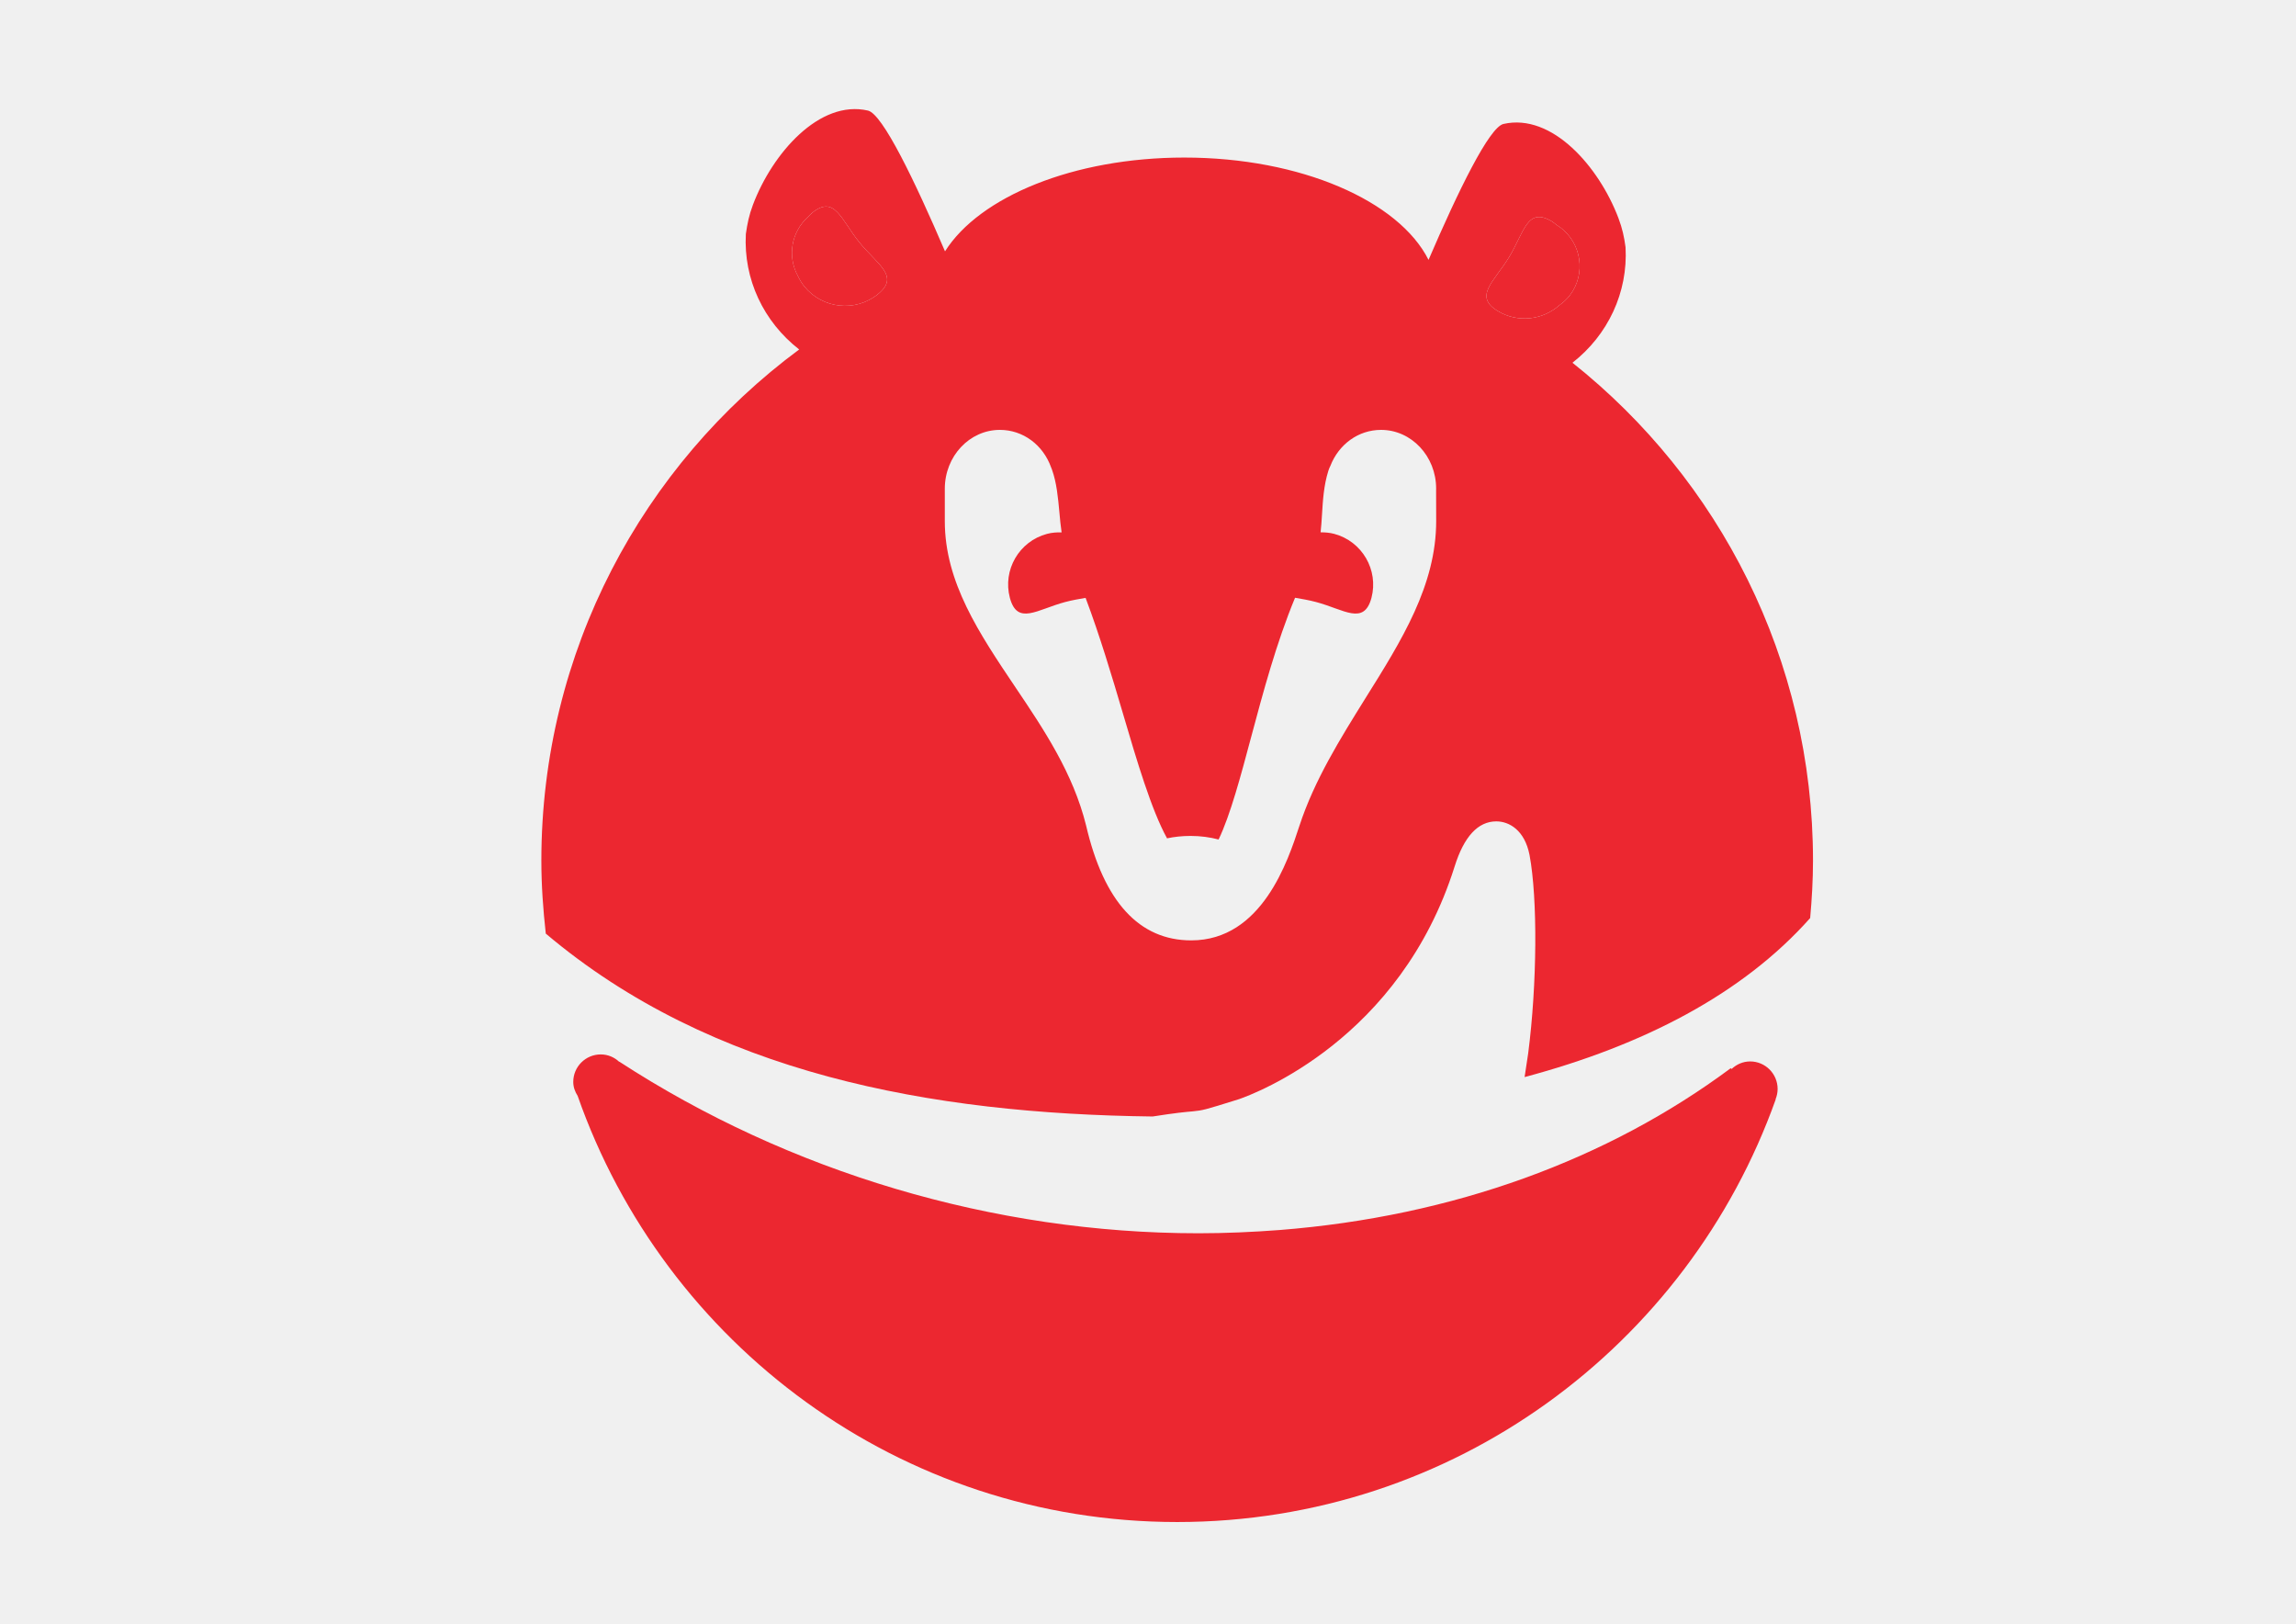
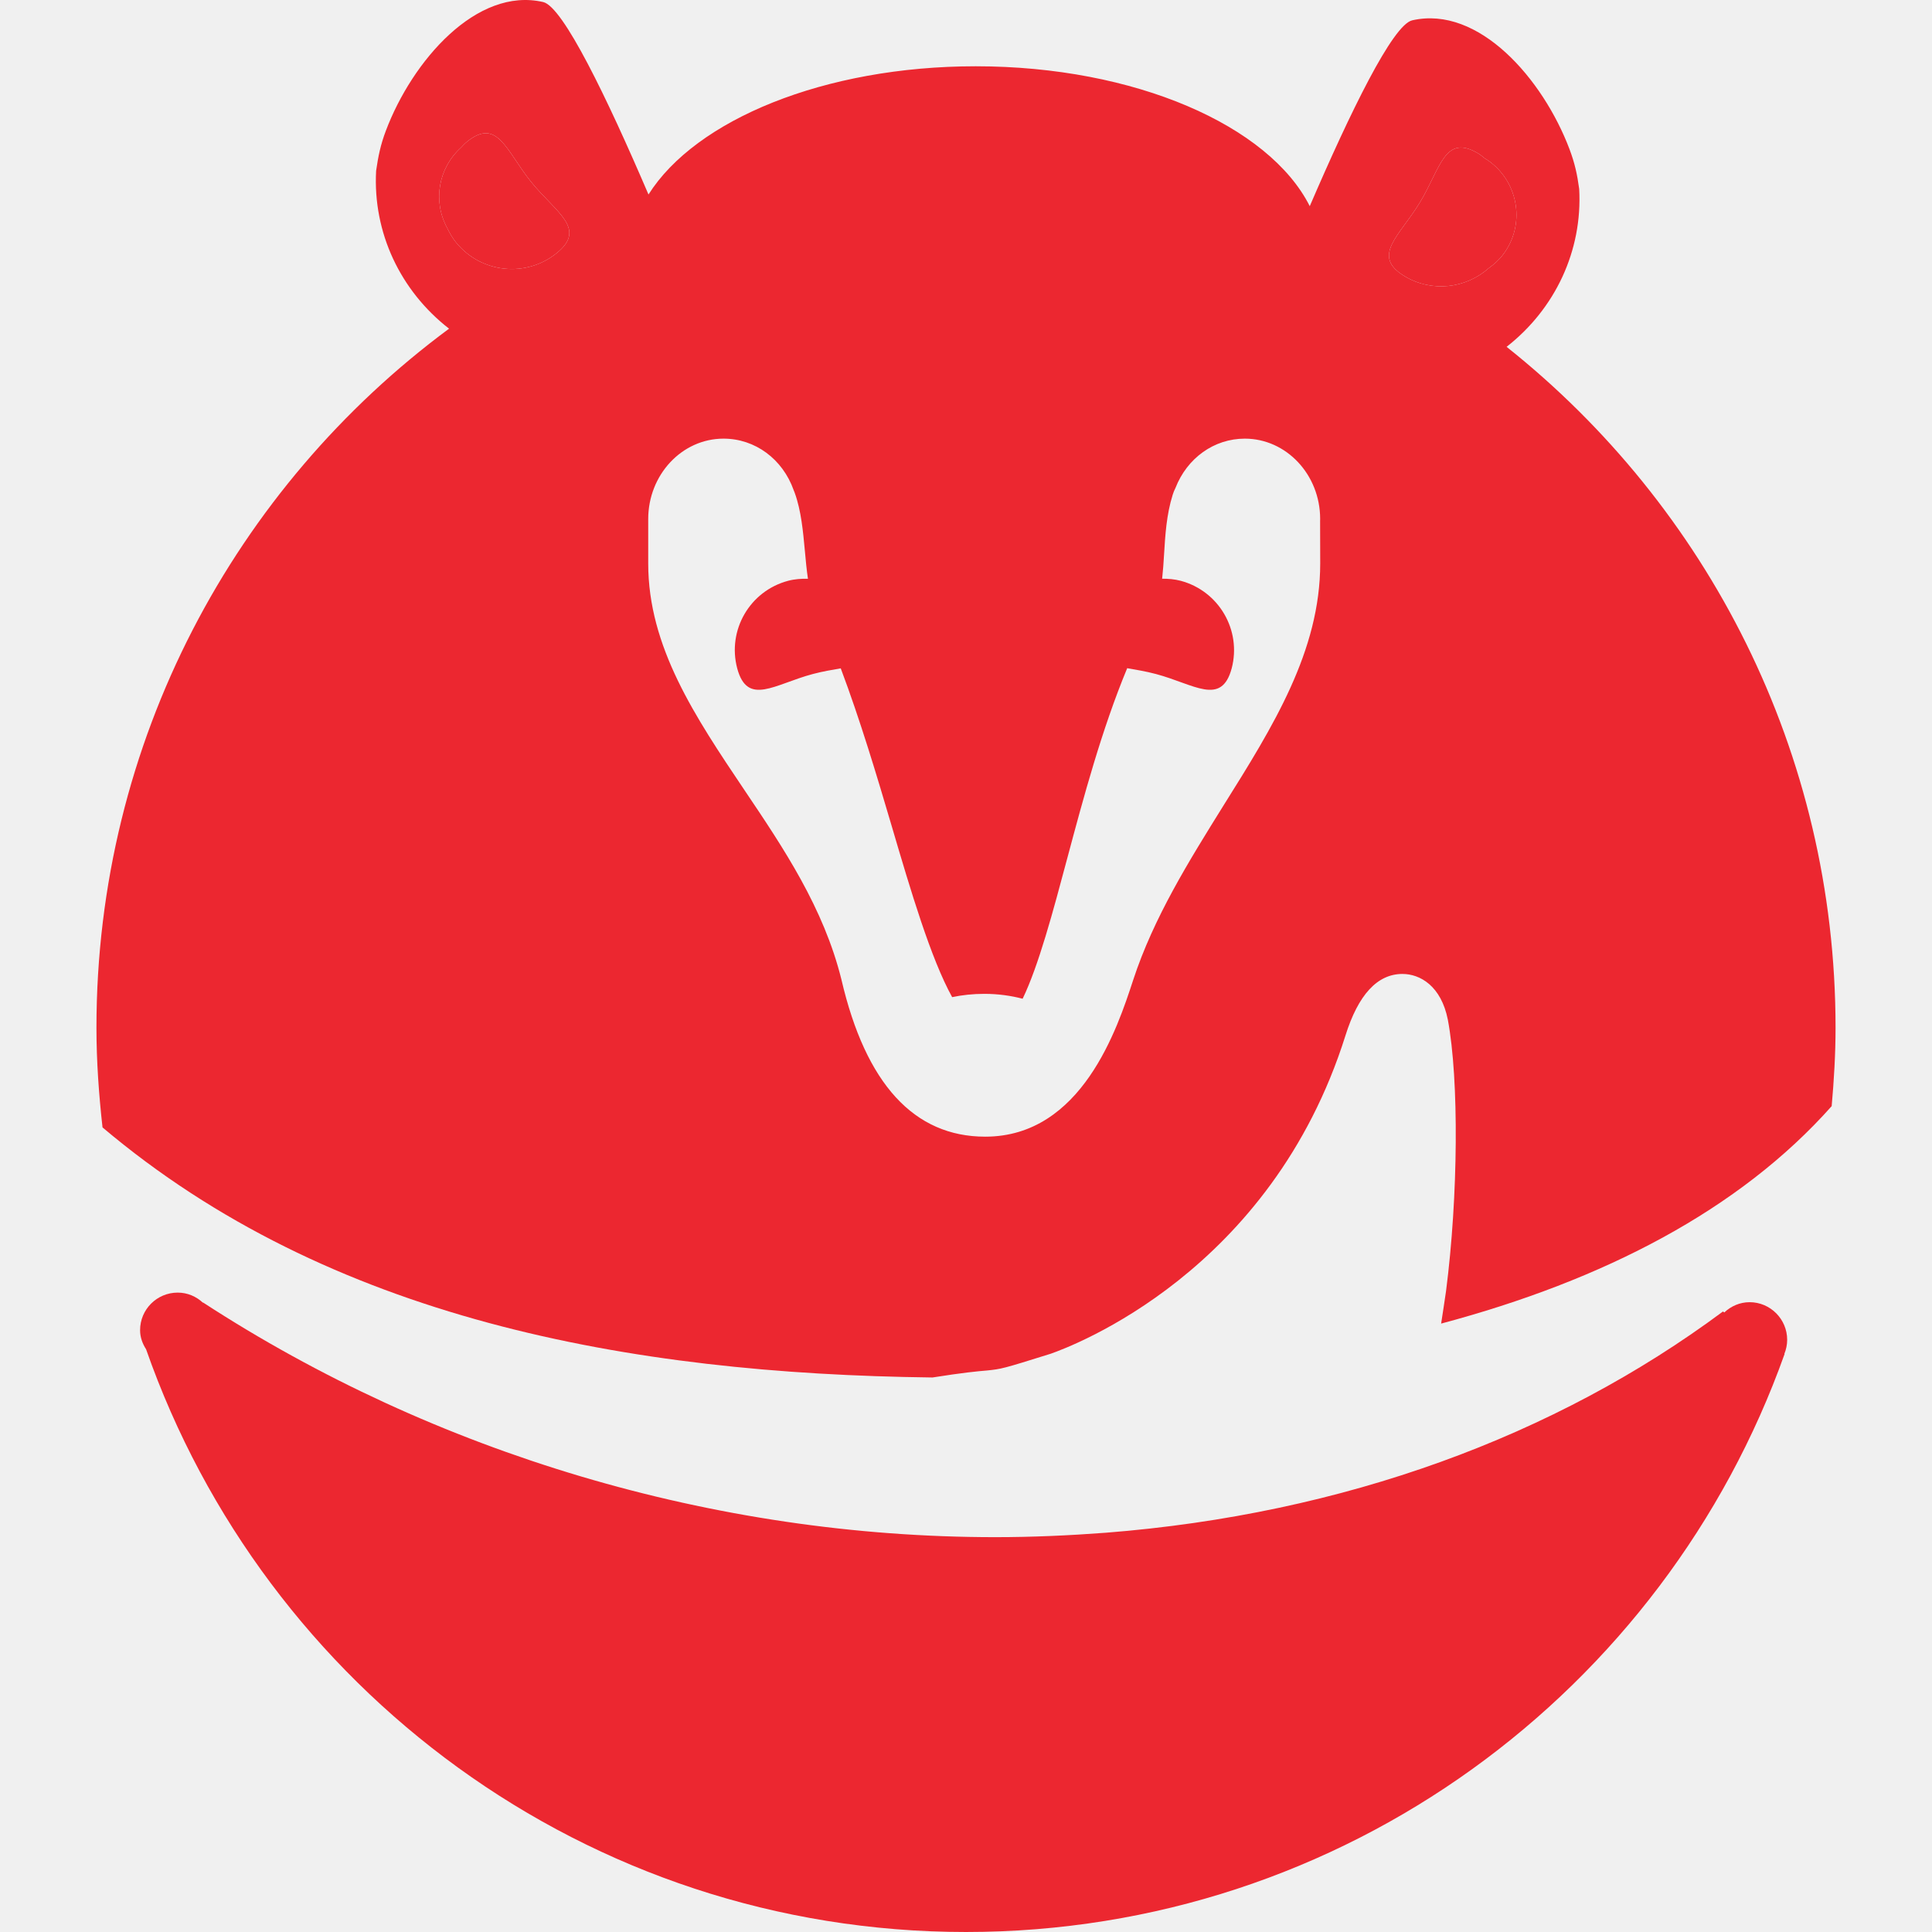
- <svg xmlns="http://www.w3.org/2000/svg" version="1.1" id="Calque_1" x="0px" y="0px" width="841.889px" height="595.281px" viewBox="0 0 841.889 595.281" enable-background="new 0 0 841.889 595.281" xml:space="preserve">
-   <g display="none">
-     <g display="inline">
-       <g>
-         <path fill="#DCD8D0" d="M240.272,208.87c-35.508,0-64.749-27.152-75.193-58.483c-1.044-6.266-2.088-12.532-2.088-18.798     c0-30.286,16.709-58.484,41.773-73.104c5.222,4.177,134.722,135.766,134.722,135.766c4.177,4.177,1.044,14.62-5.222,14.62     H240.272L240.272,208.87z" />
-         <path fill="#DCD8D0" d="M647.569,142.032c27.153-21.932,37.597-57.439,26.109-88.771c-2.089-5.222-5.222-9.398-8.355-14.62     c-18.798-24.021-49.084-34.464-77.281-30.286c-1.045,6.266-25.064,186.938-25.064,186.938c-1.045,6.267,5.222,9.399,10.443,5.222     L647.569,142.032L647.569,142.032z" />
+ <svg xmlns="http://www.w3.org/2000/svg" version="1.1" id="Calque_1" x="0px" y="0px" width="518.006" height="518.006" viewBox="0 0 518.006 518.006" enable-background="new 0 0 841.889 595.281" xml:space="preserve">
+   <defs id="defs73" />
+   <g display="none" id="g3" style="display:none" transform="translate(-198.5,-39.99445)">
+     <g display="inline" id="g5" style="display:inline">
+       <g id="g7">
+         <path d="m 240.272,208.87 c -35.508,0 -64.749,-27.152 -75.193,-58.483 -1.044,-6.266 -2.088,-12.532 -2.088,-18.798 0,-30.286 16.709,-58.484 41.773,-73.104 5.222,4.177 134.722,135.766 134.722,135.766 4.177,4.177 1.044,14.62 -5.222,14.62 l -93.992,0 0,-0.001 z" id="path9" style="fill:#dcd8d0" />
+         <path d="M 647.569,142.032 C 674.722,120.1 685.166,84.593 673.678,53.261 671.589,48.039 668.456,43.863 665.323,38.641 646.525,14.62 616.239,4.177 588.042,8.355 c -1.045,6.266 -25.064,186.938 -25.064,186.938 -1.045,6.267 5.222,9.399 10.443,5.222 l 74.148,-58.483 0,0 z" id="path11" style="fill:#dcd8d0" />
      </g>
-       <g>
-         <path fill="#DCD8D0" d="M585.952,520.088l-13.577-7.311l81.46-249.601c-57.439-21.932-119.057-33.419-183.806-33.419     c-63.706,0-125.322,11.487-181.718,33.419C313.376,467.87,440.787,552.463,549.4,587.97c9.399,3.133,18.799,3.133,28.197,2.088     c21.932-4.177,27.153-24.02,28.198-29.241C607.883,547.24,603.706,528.442,585.952,520.088z M409.457,328.97     c-20.888,0-37.597,20.888-37.597,0c0-20.887,16.709-37.597,37.597-37.597c20.887,0,37.596,16.71,37.596,37.597     C448.098,349.858,430.344,328.97,409.457,328.97z M536.867,328.97c-20.887,0-37.597,20.888-37.597,0     c0-20.887,16.71-37.597,37.597-37.597s37.597,16.71,37.597,37.597C575.508,349.858,557.754,328.97,536.867,328.97z" />
+       <g id="g13">
+         <path d="m 585.952,520.088 -13.577,-7.311 81.46,-249.601 c -57.439,-21.932 -119.057,-33.419 -183.806,-33.419 -63.706,0 -125.322,11.487 -181.718,33.419 25.065,204.694 152.476,289.287 261.089,324.794 9.399,3.133 18.799,3.133 28.197,2.088 21.932,-4.177 27.153,-24.02 28.198,-29.241 2.088,-13.577 -2.089,-32.375 -19.843,-40.729 z M 409.457,328.97 c -20.888,0 -37.597,20.888 -37.597,0 0,-20.887 16.709,-37.597 37.597,-37.597 20.887,0 37.596,16.71 37.596,37.597 1.045,20.888 -16.709,0 -37.596,0 z m 127.41,0 c -20.887,0 -37.597,20.888 -37.597,0 0,-20.887 16.71,-37.597 37.597,-37.597 20.887,0 37.597,16.71 37.597,37.597 1.044,20.888 -16.71,0 -37.597,0 z" id="path15" style="fill:#dcd8d0" />
      </g>
    </g>
  </g>
-   <g display="none">
-     <g display="inline">
-       <path fill="none" d="M297.808,78.025c-0.598,0.481-1.082,1.046-1.609,1.583c-6.064,5.492-7.555,14.363-3.662,21.502    c0.64,1.353,1.394,2.665,2.375,3.884c6.666,8.246,18.757,9.517,26.963,2.883c8.249-6.639-0.19-10.865-6.863-19.153    C308.378,80.478,306.026,71.347,297.808,78.025z" />
-       <path fill="none" d="M572.115,83.364c-0.478-0.355-0.922-0.646-1.332-0.882c-0.569-0.44-1.103-0.922-1.731-1.306    c-9.09-5.474-10.158,3.923-15.665,13.019c-5.457,9.06-13.242,14.391-4.169,19.841c7.363,4.436,16.46,3.289,22.574-2.136    c1.437-1.038,2.79-2.232,3.908-3.728C581.571,100.374,579.938,89.244,572.115,83.364z" />
-       <g>
-         <path fill="#FF8A85" d="M641.749,389.136c-2.637,0-5.007,1.076-6.797,2.758l-0.348-0.264     c-45.053,33.485-101.66,54.291-165.438,59.317c-9.856,0.744-19.755,1.189-29.669,1.189c-75.324,0-150.324-22.517-212.413-62.919     l-0.037,0.056c-1.787-1.664-4.123-2.707-6.766-2.707c-5.553,0-10.08,4.495-10.08,10.072c0,1.934,0.646,3.613,1.609,5.127     c31.816,90.888,118.101,156.235,219.836,156.235c101.341,0,187.342-64.742,219.473-154.974l-0.055-0.033     c0.475-1.187,0.75-2.455,0.75-3.772C651.816,393.684,647.303,389.136,641.749,389.136z" />
-         <path fill="#FF8A85" d="M576.586,132.986c12.997-10.153,20.387-25.753,19.465-42.333c-0.521-3.856-1.16-6.839-2.607-10.688     c-7.116-18.809-24.319-38.589-42.155-34.522c-5.231,1.183-16.649,24.686-27.479,49.83     c-10.871-21.599-46.804-37.509-89.563-37.509c-40.589,0-75.103,14.363-87.734,34.383c-11.082-25.839-22.894-50.387-28.247-51.607     c-17.8-4.104-35.059,15.687-42.168,34.509c-1.449,3.841-2.041,6.833-2.612,10.722c-0.903,16.605,6.505,32.196,19.553,42.347     C235.678,170.589,198.5,238.719,198.5,315.552c0,9.076,0.657,17.963,1.627,26.721c60.751,51.338,141.061,66.065,222.527,67.051     c8.233-1.305,12.159-1.675,14.694-1.881c3.8-0.404,3.981-0.404,17.042-4.496c5.771-2.044,59.013-21.848,78.988-85.29     c3.435-10.968,8.568-16.528,15.279-16.528c4.729,0,10.39,3.208,12.18,12.281c3.015,16.085,2.788,47.357-0.486,72.752     c-0.43,3.021-0.866,5.767-1.316,8.712c43.55-11.613,79.951-30.443,104.712-58.3c0.615-6.921,1.039-13.942,1.039-21.021     C664.786,241.599,630.302,175.703,576.586,132.986z M321.876,107.876c-8.206,6.634-20.298,5.363-26.963-2.883     c-0.982-1.219-1.735-2.531-2.375-3.884c-3.893-7.14-2.402-16.01,3.662-21.502c0.527-0.536,1.011-1.102,1.609-1.583     c8.218-6.678,10.57,2.453,17.205,10.699C321.686,97.011,330.125,101.237,321.876,107.876z M500.659,256.005     c-9.182,14.763-18.706,29.979-24.205,46.79c-4.179,12.778-13.738,41.962-39.659,41.962c-19.071,0-32.039-14.16-38.542-42.084     c-4.759-19.238-15.518-35.27-25.958-50.76c-13.297-19.781-25.856-38.467-25.856-60.831v-11.908     c0-11.908,9.062-21.573,20.192-21.573c8.48,0,15.854,5.486,18.81,13.821c0.107,0.265,0.197,0.511,0.299,0.76     c1.724,4.796,2.216,10.284,2.71,15.59c0.223,2.498,0.461,5.024,0.816,7.401c-1.769-0.039-3.55,0.076-5.339,0.55     c-10.267,2.741-16.33,13.247-13.63,23.459c2.749,10.243,10.016,4.251,20.289,1.526c2.617-0.697,5.164-1.114,7.475-1.516     c5.241,13.927,9.639,28.667,13.625,42.16c5.181,17.61,10.508,35.603,16.244,45.994c2.658-0.565,5.564-0.882,8.631-0.882     c3.727,0,7.18,0.5,10.267,1.311c4.284-8.859,8.162-23.415,11.961-37.646c4.388-16.389,9.215-34.434,16.074-50.98     c2.37,0.417,4.988,0.839,7.7,1.56c10.262,2.725,17.569,8.717,20.32-1.526c2.675-10.212-3.411-20.718-13.654-23.459     c-1.676-0.442-3.346-0.572-4.998-0.566c0.224-2.059,0.386-4.192,0.51-6.411c0.323-5.289,0.641-10.742,2.322-16.1     c0.198-0.661,0.455-1.259,0.746-1.829c3.107-7.979,10.318-13.216,18.592-13.216c11.138,0,20.196,9.666,20.196,21.519     c0,0.194,0,0.394-0.012,0.585l0.029,11.338C526.615,214.529,514.007,234.707,500.659,256.005z M571.792,111.901     c-6.114,5.424-15.211,6.571-22.574,2.136c-9.073-5.45-1.288-10.782,4.169-19.841c5.507-9.096,6.575-18.492,15.665-13.019     c0.629,0.384,1.162,0.866,1.731,1.306c0.41,0.236,0.854,0.527,1.332,0.882c7.822,5.88,9.455,17.01,3.585,24.809     C574.582,109.669,573.229,110.863,571.792,111.901z" />
+   <g display="none" id="g17" style="display:none" transform="translate(-198.5,-39.99445)">
+     <g display="inline" id="g19" style="display:inline">
+       <path d="m 297.808,78.025 c -0.598,0.481 -1.082,1.046 -1.609,1.583 -6.064,5.492 -7.555,14.363 -3.662,21.502 0.64,1.353 1.394,2.665 2.375,3.884 6.666,8.246 18.757,9.517 26.963,2.883 8.249,-6.639 -0.19,-10.865 -6.863,-19.153 -6.634,-8.246 -8.986,-17.377 -17.204,-10.699 z" id="path21" style="fill:none" />
+       <path d="m 572.115,83.364 c -0.478,-0.355 -0.922,-0.646 -1.332,-0.882 -0.569,-0.44 -1.103,-0.922 -1.731,-1.306 -9.09,-5.474 -10.158,3.923 -15.665,13.019 -5.457,9.06 -13.242,14.391 -4.169,19.841 7.363,4.436 16.46,3.289 22.574,-2.136 1.437,-1.038 2.79,-2.232 3.908,-3.728 5.871,-7.798 4.238,-18.928 -3.585,-24.808 z" id="path23" style="fill:none" />
+       <g id="g25">
+         <path d="m 641.749,389.136 c -2.637,0 -5.007,1.076 -6.797,2.758 l -0.348,-0.264 c -45.053,33.485 -101.66,54.291 -165.438,59.317 -9.856,0.744 -19.755,1.189 -29.669,1.189 -75.324,0 -150.324,-22.517 -212.413,-62.919 l -0.037,0.056 c -1.787,-1.664 -4.123,-2.707 -6.766,-2.707 -5.553,0 -10.08,4.495 -10.08,10.072 0,1.934 0.646,3.613 1.609,5.127 C 243.626,492.653 329.911,558 431.646,558 532.987,558 618.988,493.258 651.119,403.026 l -0.055,-0.033 c 0.475,-1.187 0.75,-2.455 0.75,-3.772 0.002,-5.537 -4.511,-10.085 -10.065,-10.085 z" id="path27" style="fill:#ff8a85" />
+         <path d="m 576.586,132.986 c 12.997,-10.153 20.387,-25.753 19.465,-42.333 -0.521,-3.856 -1.16,-6.839 -2.607,-10.688 -7.116,-18.809 -24.319,-38.589 -42.155,-34.522 -5.231,1.183 -16.649,24.686 -27.479,49.83 -10.871,-21.599 -46.804,-37.509 -89.563,-37.509 -40.589,0 -75.103,14.363 -87.734,34.383 C 335.431,66.308 323.619,41.76 318.266,40.54 c -17.8,-4.104 -35.059,15.687 -42.168,34.509 -1.449,3.841 -2.041,6.833 -2.612,10.722 -0.903,16.605 6.505,32.196 19.553,42.347 -57.361,42.471 -94.539,110.601 -94.539,187.434 0,9.076 0.657,17.963 1.627,26.721 60.751,51.338 141.061,66.065 222.527,67.051 8.233,-1.305 12.159,-1.675 14.694,-1.881 3.8,-0.404 3.981,-0.404 17.042,-4.496 5.771,-2.044 59.013,-21.848 78.988,-85.29 3.435,-10.968 8.568,-16.528 15.279,-16.528 4.729,0 10.39,3.208 12.18,12.281 3.015,16.085 2.788,47.357 -0.486,72.752 -0.43,3.021 -0.866,5.767 -1.316,8.712 43.55,-11.613 79.951,-30.443 104.712,-58.3 0.615,-6.921 1.039,-13.942 1.039,-21.021 0,-73.954 -34.484,-139.85 -88.2,-182.567 z m -254.71,-25.11 c -8.206,6.634 -20.298,5.363 -26.963,-2.883 -0.982,-1.219 -1.735,-2.531 -2.375,-3.884 -3.893,-7.14 -2.402,-16.01 3.662,-21.502 0.527,-0.536 1.011,-1.102 1.609,-1.583 8.218,-6.678 10.57,2.453 17.205,10.699 6.672,8.288 15.111,12.514 6.862,19.153 z m 178.783,148.129 c -9.182,14.763 -18.706,29.979 -24.205,46.79 -4.179,12.778 -13.738,41.962 -39.659,41.962 -19.071,0 -32.039,-14.16 -38.542,-42.084 -4.759,-19.238 -15.518,-35.27 -25.958,-50.76 -13.297,-19.781 -25.856,-38.467 -25.856,-60.831 l 0,-11.908 c 0,-11.908 9.062,-21.573 20.192,-21.573 8.48,0 15.854,5.486 18.81,13.821 0.107,0.265 0.197,0.511 0.299,0.76 1.724,4.796 2.216,10.284 2.71,15.59 0.223,2.498 0.461,5.024 0.816,7.401 -1.769,-0.039 -3.55,0.076 -5.339,0.55 -10.267,2.741 -16.33,13.247 -13.63,23.459 2.749,10.243 10.016,4.251 20.289,1.526 2.617,-0.697 5.164,-1.114 7.475,-1.516 5.241,13.927 9.639,28.667 13.625,42.16 5.181,17.61 10.508,35.603 16.244,45.994 2.658,-0.565 5.564,-0.882 8.631,-0.882 3.727,0 7.18,0.5 10.267,1.311 4.284,-8.859 8.162,-23.415 11.961,-37.646 4.388,-16.389 9.215,-34.434 16.074,-50.98 2.37,0.417 4.988,0.839 7.7,1.56 10.262,2.725 17.569,8.717 20.32,-1.526 2.675,-10.212 -3.411,-20.718 -13.654,-23.459 -1.676,-0.442 -3.346,-0.572 -4.998,-0.566 0.224,-2.059 0.386,-4.192 0.51,-6.411 0.323,-5.289 0.641,-10.742 2.322,-16.1 0.198,-0.661 0.455,-1.259 0.746,-1.829 3.107,-7.979 10.318,-13.216 18.592,-13.216 11.138,0 20.196,9.666 20.196,21.519 0,0.194 0,0.394 -0.012,0.585 l 0.029,11.338 c 10e-4,23.485 -12.607,43.663 -25.955,64.961 z m 71.133,-144.104 c -6.114,5.424 -15.211,6.571 -22.574,2.136 -9.073,-5.45 -1.288,-10.782 4.169,-19.841 5.507,-9.096 6.575,-18.492 15.665,-13.019 0.629,0.384 1.162,0.866 1.731,1.306 0.41,0.236 0.854,0.527 1.332,0.882 7.822,5.88 9.455,17.01 3.585,24.809 -1.118,1.495 -2.471,2.689 -3.908,3.727 z" id="path29" style="fill:#ff8a85" />
      </g>
    </g>
  </g>
-   <g>
-     <g>
-       <path fill="#EC2730" d="M297.808,78.025c-0.598,0.481-1.082,1.046-1.609,1.583c-6.064,5.492-7.555,14.363-3.662,21.502    c0.64,1.353,1.394,2.665,2.375,3.884c6.666,8.246,18.757,9.517,26.963,2.883c8.249-6.639-0.19-10.865-6.863-19.153    C308.378,80.478,306.026,71.347,297.808,78.025z" />
-       <path fill="#EC2730" d="M572.115,83.364c-0.478-0.355-0.922-0.646-1.332-0.882c-0.569-0.44-1.103-0.922-1.731-1.306    c-9.09-5.474-10.158,3.923-15.665,13.019c-5.457,9.06-13.242,14.391-4.169,19.841c7.363,4.436,16.46,3.289,22.574-2.136    c1.437-1.038,2.79-2.232,3.908-3.728C581.571,100.374,579.938,89.244,572.115,83.364z" />
-       <g>
-         <path fill="#EC2730" d="M641.749,389.136c-2.637,0-5.007,1.076-6.797,2.758l-0.348-0.264     c-45.053,33.485-101.66,54.291-165.438,59.317c-9.856,0.744-19.755,1.189-29.669,1.189c-75.324,0-150.324-22.517-212.413-62.919     l-0.037,0.056c-1.787-1.664-4.123-2.707-6.766-2.707c-5.553,0-10.08,4.495-10.08,10.072c0,1.934,0.646,3.613,1.609,5.127     c31.816,90.888,118.101,156.235,219.836,156.235c101.341,0,187.342-64.742,219.473-154.974l-0.055-0.033     c0.475-1.187,0.75-2.455,0.75-3.772C651.816,393.684,647.303,389.136,641.749,389.136z" />
-         <path fill="#EC2730" d="M576.586,132.986c12.997-10.153,20.387-25.753,19.465-42.333c-0.521-3.856-1.16-6.839-2.607-10.688     c-7.116-18.809-24.319-38.589-42.155-34.522c-5.231,1.183-16.649,24.686-27.479,49.83     c-10.871-21.599-46.804-37.509-89.563-37.509c-40.589,0-75.103,14.363-87.734,34.383c-11.082-25.839-22.894-50.387-28.247-51.607     c-17.8-4.104-35.059,15.687-42.168,34.509c-1.449,3.841-2.041,6.833-2.612,10.722c-0.903,16.605,6.505,32.196,19.553,42.347     C235.678,170.589,198.5,238.719,198.5,315.552c0,9.076,0.657,17.963,1.627,26.721c60.751,51.338,141.061,66.065,222.527,67.051     c8.233-1.305,12.159-1.675,14.694-1.881c3.8-0.404,3.981-0.404,17.042-4.496c5.771-2.044,59.013-21.848,78.988-85.29     c3.435-10.968,8.568-16.528,15.279-16.528c4.729,0,10.39,3.208,12.18,12.281c3.015,16.085,2.788,47.357-0.486,72.752     c-0.43,3.021-0.866,5.767-1.316,8.712c43.55-11.613,79.951-30.443,104.712-58.3c0.615-6.921,1.039-13.942,1.039-21.021     C664.786,241.599,630.302,175.703,576.586,132.986z M321.876,107.876c-8.206,6.634-20.298,5.363-26.963-2.883     c-0.982-1.219-1.735-2.531-2.375-3.884c-3.893-7.14-2.402-16.01,3.662-21.502c0.527-0.536,1.011-1.102,1.609-1.583     c8.218-6.678,10.57,2.453,17.205,10.699C321.686,97.011,330.125,101.237,321.876,107.876z M500.659,256.005     c-9.182,14.763-18.706,29.979-24.205,46.79c-4.179,12.778-13.738,41.962-39.659,41.962c-19.071,0-32.039-14.16-38.542-42.084     c-4.759-19.238-15.518-35.27-25.958-50.76c-13.297-19.781-25.856-38.467-25.856-60.831v-11.908     c0-11.908,9.062-21.573,20.192-21.573c8.48,0,15.854,5.486,18.81,13.821c0.107,0.265,0.197,0.511,0.299,0.76     c1.724,4.796,2.216,10.284,2.71,15.59c0.223,2.498,0.461,5.024,0.816,7.401c-1.769-0.039-3.55,0.076-5.339,0.55     c-10.267,2.741-16.33,13.247-13.63,23.459c2.749,10.243,10.016,4.251,20.289,1.526c2.617-0.697,5.164-1.114,7.475-1.516     c5.241,13.927,9.639,28.667,13.625,42.16c5.181,17.61,10.508,35.603,16.244,45.994c2.658-0.565,5.564-0.882,8.631-0.882     c3.727,0,7.18,0.5,10.267,1.311c4.284-8.859,8.162-23.415,11.961-37.646c4.388-16.389,9.215-34.434,16.074-50.98     c2.37,0.417,4.988,0.839,7.7,1.56c10.262,2.725,17.569,8.717,20.32-1.526c2.675-10.212-3.411-20.718-13.654-23.459     c-1.676-0.442-3.346-0.572-4.998-0.566c0.224-2.059,0.386-4.192,0.51-6.411c0.323-5.289,0.641-10.742,2.322-16.1     c0.198-0.661,0.455-1.259,0.746-1.829c3.107-7.979,10.318-13.216,18.592-13.216c11.138,0,20.196,9.666,20.196,21.519     c0,0.194,0,0.394-0.012,0.585l0.029,11.338C526.615,214.529,514.007,234.707,500.659,256.005z M571.792,111.901     c-6.114,5.424-15.211,6.571-22.574,2.136c-9.073-5.45-1.288-10.782,4.169-19.841c5.507-9.096,6.575-18.492,15.665-13.019     c0.629,0.384,1.162,0.866,1.731,1.306c0.41,0.236,0.854,0.527,1.332,0.882c7.822,5.88,9.455,17.01,3.585,24.809     C574.582,109.669,573.229,110.863,571.792,111.901z" />
+   <g id="g31" transform="translate(-172.6402,-39.99445)">
+     <g id="g33">
+       <path d="m 297.808,78.025 c -0.598,0.481 -1.082,1.046 -1.609,1.583 -6.064,5.492 -7.555,14.363 -3.662,21.502 0.64,1.353 1.394,2.665 2.375,3.884 6.666,8.246 18.757,9.517 26.963,2.883 8.249,-6.639 -0.19,-10.865 -6.863,-19.153 -6.634,-8.246 -8.986,-17.377 -17.204,-10.699 z" id="path35" style="fill:#ec2730" />
+       <path d="m 572.115,83.364 c -0.478,-0.355 -0.922,-0.646 -1.332,-0.882 -0.569,-0.44 -1.103,-0.922 -1.731,-1.306 -9.09,-5.474 -10.158,3.923 -15.665,13.019 -5.457,9.06 -13.242,14.391 -4.169,19.841 7.363,4.436 16.46,3.289 22.574,-2.136 1.437,-1.038 2.79,-2.232 3.908,-3.728 5.871,-7.798 4.238,-18.928 -3.585,-24.808 z" id="path37" style="fill:#ec2730" />
+       <g id="g39">
+         <path d="m 641.749,389.136 c -2.637,0 -5.007,1.076 -6.797,2.758 l -0.348,-0.264 c -45.053,33.485 -101.66,54.291 -165.438,59.317 -9.856,0.744 -19.755,1.189 -29.669,1.189 -75.324,0 -150.324,-22.517 -212.413,-62.919 l -0.037,0.056 c -1.787,-1.664 -4.123,-2.707 -6.766,-2.707 -5.553,0 -10.08,4.495 -10.08,10.072 0,1.934 0.646,3.613 1.609,5.127 C 243.626,492.653 329.911,558 431.646,558 532.987,558 618.988,493.258 651.119,403.026 l -0.055,-0.033 c 0.475,-1.187 0.75,-2.455 0.75,-3.772 0.002,-5.537 -4.511,-10.085 -10.065,-10.085 z" id="path41" style="fill:#ec2730" />
+         <path d="m 576.586,132.986 c 12.997,-10.153 20.387,-25.753 19.465,-42.333 -0.521,-3.856 -1.16,-6.839 -2.607,-10.688 -7.116,-18.809 -24.319,-38.589 -42.155,-34.522 -5.231,1.183 -16.649,24.686 -27.479,49.83 -10.871,-21.599 -46.804,-37.509 -89.563,-37.509 -40.589,0 -75.103,14.363 -87.734,34.383 C 335.431,66.308 323.619,41.76 318.266,40.54 c -17.8,-4.104 -35.059,15.687 -42.168,34.509 -1.449,3.841 -2.041,6.833 -2.612,10.722 -0.903,16.605 6.505,32.196 19.553,42.347 -57.361,42.471 -94.539,110.601 -94.539,187.434 0,9.076 0.657,17.963 1.627,26.721 60.751,51.338 141.061,66.065 222.527,67.051 8.233,-1.305 12.159,-1.675 14.694,-1.881 3.8,-0.404 3.981,-0.404 17.042,-4.496 5.771,-2.044 59.013,-21.848 78.988,-85.29 3.435,-10.968 8.568,-16.528 15.279,-16.528 4.729,0 10.39,3.208 12.18,12.281 3.015,16.085 2.788,47.357 -0.486,72.752 -0.43,3.021 -0.866,5.767 -1.316,8.712 43.55,-11.613 79.951,-30.443 104.712,-58.3 0.615,-6.921 1.039,-13.942 1.039,-21.021 0,-73.954 -34.484,-139.85 -88.2,-182.567 z m -254.71,-25.11 c -8.206,6.634 -20.298,5.363 -26.963,-2.883 -0.982,-1.219 -1.735,-2.531 -2.375,-3.884 -3.893,-7.14 -2.402,-16.01 3.662,-21.502 0.527,-0.536 1.011,-1.102 1.609,-1.583 8.218,-6.678 10.57,2.453 17.205,10.699 6.672,8.288 15.111,12.514 6.862,19.153 z m 178.783,148.129 c -9.182,14.763 -18.706,29.979 -24.205,46.79 -4.179,12.778 -13.738,41.962 -39.659,41.962 -19.071,0 -32.039,-14.16 -38.542,-42.084 -4.759,-19.238 -15.518,-35.27 -25.958,-50.76 -13.297,-19.781 -25.856,-38.467 -25.856,-60.831 l 0,-11.908 c 0,-11.908 9.062,-21.573 20.192,-21.573 8.48,0 15.854,5.486 18.81,13.821 0.107,0.265 0.197,0.511 0.299,0.76 1.724,4.796 2.216,10.284 2.71,15.59 0.223,2.498 0.461,5.024 0.816,7.401 -1.769,-0.039 -3.55,0.076 -5.339,0.55 -10.267,2.741 -16.33,13.247 -13.63,23.459 2.749,10.243 10.016,4.251 20.289,1.526 2.617,-0.697 5.164,-1.114 7.475,-1.516 5.241,13.927 9.639,28.667 13.625,42.16 5.181,17.61 10.508,35.603 16.244,45.994 2.658,-0.565 5.564,-0.882 8.631,-0.882 3.727,0 7.18,0.5 10.267,1.311 4.284,-8.859 8.162,-23.415 11.961,-37.646 4.388,-16.389 9.215,-34.434 16.074,-50.98 2.37,0.417 4.988,0.839 7.7,1.56 10.262,2.725 17.569,8.717 20.32,-1.526 2.675,-10.212 -3.411,-20.718 -13.654,-23.459 -1.676,-0.442 -3.346,-0.572 -4.998,-0.566 0.224,-2.059 0.386,-4.192 0.51,-6.411 0.323,-5.289 0.641,-10.742 2.322,-16.1 0.198,-0.661 0.455,-1.259 0.746,-1.829 3.107,-7.979 10.318,-13.216 18.592,-13.216 11.138,0 20.196,9.666 20.196,21.519 0,0.194 0,0.394 -0.012,0.585 l 0.029,11.338 c 10e-4,23.485 -12.607,43.663 -25.955,64.961 z m 71.133,-144.104 c -6.114,5.424 -15.211,6.571 -22.574,2.136 -9.073,-5.45 -1.288,-10.782 4.169,-19.841 5.507,-9.096 6.575,-18.492 15.665,-13.019 0.629,0.384 1.162,0.866 1.731,1.306 0.41,0.236 0.854,0.527 1.332,0.882 7.822,5.88 9.455,17.01 3.585,24.809 -1.118,1.495 -2.471,2.689 -3.908,3.727 z" id="path43" style="fill:#ec2730" />
      </g>
    </g>
  </g>
-   <g display="none">
-     <g display="inline">
-       <g>
-         <path fill="#EC2730" d="M576.586,132.986c12.997-10.153,20.387-25.753,19.465-42.333c-0.521-3.856-1.16-6.839-2.607-10.688     c-7.116-18.809-24.319-38.589-42.155-34.522c-5.231,1.183-16.649,24.686-27.479,49.83     c-10.871-21.599-46.804-37.509-89.563-37.509c-40.589,0-75.103,14.363-87.734,34.383c-11.082-25.839-22.894-50.387-28.247-51.607     c-17.8-4.104-35.059,15.687-42.168,34.509c-1.449,3.841-2.041,6.833-2.612,10.722c-0.903,16.605,6.505,32.196,19.553,42.347     C235.678,170.589,198.5,238.719,198.5,315.552c0,9.076,0.657,17.963,1.627,26.721c60.751,51.338,141.061,66.065,222.527,67.051     c8.233-1.305,12.159-1.675,14.694-1.881c3.8-0.404,3.981-0.404,17.042-4.496c5.771-2.044,59.013-21.848,78.988-85.29     c3.435-10.968,8.568-16.528,15.279-16.528c4.729,0,10.39,3.208,12.18,12.281c3.015,16.085,2.788,47.357-0.486,72.752     c-0.43,3.021-0.866,5.767-1.316,8.712c43.55-11.613,79.951-30.443,104.712-58.3c0.615-6.921,1.039-13.942,1.039-21.021     C664.786,241.599,630.302,175.703,576.586,132.986z M321.876,107.876c-8.206,6.634-20.298,5.363-26.963-2.883     c-0.982-1.219-1.735-2.531-2.375-3.884c-3.893-7.14-2.402-16.01,3.662-21.502c0.527-0.536,1.011-1.102,1.609-1.583     c8.218-6.678,10.57,2.453,17.205,10.699C321.686,97.011,330.125,101.237,321.876,107.876z M500.659,256.005     c-9.182,14.763-18.706,29.979-24.205,46.79c-4.179,12.778-13.738,41.962-39.659,41.962c-19.071,0-32.039-14.16-38.542-42.084     c-4.759-19.238-15.518-35.27-25.958-50.76c-13.297-19.781-25.856-38.467-25.856-60.831v-11.908     c0-11.908,9.062-21.573,20.192-21.573c8.48,0,15.854,5.486,18.81,13.821c0.107,0.265,0.197,0.511,0.299,0.76     c1.724,4.796,2.216,10.284,2.71,15.59c0.223,2.498,0.461,5.024,0.816,7.401c-1.769-0.039-3.55,0.076-5.339,0.55     c-10.267,2.741-16.33,13.247-13.63,23.459c2.749,10.243,10.016,4.251,20.289,1.526c2.617-0.697,5.164-1.114,7.475-1.516     c5.241,13.927,9.639,28.667,13.625,42.16c5.181,17.61,10.508,35.603,16.244,45.994c2.658-0.565,5.564-0.882,8.631-0.882     c3.727,0,7.18,0.5,10.267,1.311c4.284-8.859,8.162-23.415,11.961-37.646c4.388-16.389,9.215-34.434,16.074-50.98     c2.37,0.417,4.988,0.839,7.7,1.56c10.262,2.725,17.569,8.717,20.32-1.526c2.675-10.212-3.411-20.718-13.654-23.459     c-1.676-0.442-3.346-0.572-4.998-0.566c0.224-2.059,0.386-4.192,0.51-6.411c0.323-5.289,0.641-10.742,2.322-16.1     c0.198-0.661,0.455-1.259,0.746-1.829c3.107-7.979,10.318-13.216,18.592-13.216c11.138,0,20.196,9.666,20.196,21.519     c0,0.194,0,0.394-0.012,0.585l0.029,11.338C526.615,214.529,514.007,234.707,500.659,256.005z M571.792,111.901     c-6.114,5.424-15.211,6.571-22.574,2.136c-9.073-5.45-1.288-10.782,4.169-19.841c5.507-9.096,6.575-18.492,15.665-13.019     c0.629,0.384,1.162,0.866,1.731,1.306c0.41,0.236,0.854,0.527,1.332,0.882c7.822,5.88,9.455,17.01,3.585,24.809     C574.582,109.669,573.229,110.863,571.792,111.901z" />
+   <g display="none" id="g45" style="display:none" transform="translate(-198.5,-39.99445)">
+     <g display="inline" id="g47" style="display:inline">
+       <g id="g49">
+         <path d="m 576.586,132.986 c 12.997,-10.153 20.387,-25.753 19.465,-42.333 -0.521,-3.856 -1.16,-6.839 -2.607,-10.688 -7.116,-18.809 -24.319,-38.589 -42.155,-34.522 -5.231,1.183 -16.649,24.686 -27.479,49.83 -10.871,-21.599 -46.804,-37.509 -89.563,-37.509 -40.589,0 -75.103,14.363 -87.734,34.383 C 335.431,66.308 323.619,41.76 318.266,40.54 c -17.8,-4.104 -35.059,15.687 -42.168,34.509 -1.449,3.841 -2.041,6.833 -2.612,10.722 -0.903,16.605 6.505,32.196 19.553,42.347 -57.361,42.471 -94.539,110.601 -94.539,187.434 0,9.076 0.657,17.963 1.627,26.721 60.751,51.338 141.061,66.065 222.527,67.051 8.233,-1.305 12.159,-1.675 14.694,-1.881 3.8,-0.404 3.981,-0.404 17.042,-4.496 5.771,-2.044 59.013,-21.848 78.988,-85.29 3.435,-10.968 8.568,-16.528 15.279,-16.528 4.729,0 10.39,3.208 12.18,12.281 3.015,16.085 2.788,47.357 -0.486,72.752 -0.43,3.021 -0.866,5.767 -1.316,8.712 43.55,-11.613 79.951,-30.443 104.712,-58.3 0.615,-6.921 1.039,-13.942 1.039,-21.021 0,-73.954 -34.484,-139.85 -88.2,-182.567 z m -254.71,-25.11 c -8.206,6.634 -20.298,5.363 -26.963,-2.883 -0.982,-1.219 -1.735,-2.531 -2.375,-3.884 -3.893,-7.14 -2.402,-16.01 3.662,-21.502 0.527,-0.536 1.011,-1.102 1.609,-1.583 8.218,-6.678 10.57,2.453 17.205,10.699 6.672,8.288 15.111,12.514 6.862,19.153 z m 178.783,148.129 c -9.182,14.763 -18.706,29.979 -24.205,46.79 -4.179,12.778 -13.738,41.962 -39.659,41.962 -19.071,0 -32.039,-14.16 -38.542,-42.084 -4.759,-19.238 -15.518,-35.27 -25.958,-50.76 -13.297,-19.781 -25.856,-38.467 -25.856,-60.831 l 0,-11.908 c 0,-11.908 9.062,-21.573 20.192,-21.573 8.48,0 15.854,5.486 18.81,13.821 0.107,0.265 0.197,0.511 0.299,0.76 1.724,4.796 2.216,10.284 2.71,15.59 0.223,2.498 0.461,5.024 0.816,7.401 -1.769,-0.039 -3.55,0.076 -5.339,0.55 -10.267,2.741 -16.33,13.247 -13.63,23.459 2.749,10.243 10.016,4.251 20.289,1.526 2.617,-0.697 5.164,-1.114 7.475,-1.516 5.241,13.927 9.639,28.667 13.625,42.16 5.181,17.61 10.508,35.603 16.244,45.994 2.658,-0.565 5.564,-0.882 8.631,-0.882 3.727,0 7.18,0.5 10.267,1.311 4.284,-8.859 8.162,-23.415 11.961,-37.646 4.388,-16.389 9.215,-34.434 16.074,-50.98 2.37,0.417 4.988,0.839 7.7,1.56 10.262,2.725 17.569,8.717 20.32,-1.526 2.675,-10.212 -3.411,-20.718 -13.654,-23.459 -1.676,-0.442 -3.346,-0.572 -4.998,-0.566 0.224,-2.059 0.386,-4.192 0.51,-6.411 0.323,-5.289 0.641,-10.742 2.322,-16.1 0.198,-0.661 0.455,-1.259 0.746,-1.829 3.107,-7.979 10.318,-13.216 18.592,-13.216 11.138,0 20.196,9.666 20.196,21.519 0,0.194 0,0.394 -0.012,0.585 l 0.029,11.338 c 10e-4,23.485 -12.607,43.663 -25.955,64.961 z m 71.133,-144.104 c -6.114,5.424 -15.211,6.571 -22.574,2.136 -9.073,-5.45 -1.288,-10.782 4.169,-19.841 5.507,-9.096 6.575,-18.492 15.665,-13.019 0.629,0.384 1.162,0.866 1.731,1.306 0.41,0.236 0.854,0.527 1.332,0.882 7.822,5.88 9.455,17.01 3.585,24.809 -1.118,1.495 -2.471,2.689 -3.908,3.727 z" id="path51" style="fill:#ec2730" />
      </g>
    </g>
  </g>
-   <ellipse display="none" fill="#FFFFFF" cx="430.945" cy="320.64" rx="233.5" ry="237.5" />
-   <circle display="none" fill="#FFFFFF" cx="560.445" cy="100.14" r="27" />
-   <circle display="none" fill="#FFFFFF" cx="308.445" cy="94.14" r="27" />
-   <g display="none">
-     <g display="inline">
-       <g>
-         <path fill="#DCD8D0" d="M641.749,389.136c-2.637,0-5.007,1.076-6.797,2.758l-0.348-0.264     c-45.053,33.485-101.66,54.291-165.438,59.317c-9.856,0.744-19.755,1.189-29.669,1.189c-75.324,0-150.324-22.517-212.413-62.919     l-0.037,0.056c-1.787-1.664-4.123-2.707-6.766-2.707c-5.553,0-10.08,4.495-10.08,10.072c0,1.934,0.646,3.613,1.609,5.127     c31.816,90.888,118.101,156.235,219.836,156.235c101.341,0,187.342-64.742,219.473-154.974l-0.055-0.033     c0.475-1.187,0.75-2.455,0.75-3.772C651.816,393.684,647.303,389.136,641.749,389.136z" />
-         <path fill="#DCD8D0" d="M576.586,132.986c12.997-10.153,20.387-25.753,19.465-42.333c-0.521-3.856-1.16-6.839-2.607-10.688     c-7.116-18.809-24.319-38.589-42.155-34.522c-5.231,1.183-16.649,24.686-27.479,49.83     c-10.871-21.599-46.804-37.509-89.563-37.509c-40.589,0-75.103,14.363-87.734,34.383c-11.082-25.839-22.894-50.387-28.247-51.607     c-17.8-4.104-35.059,15.687-42.168,34.509c-1.449,3.841-2.041,6.833-2.612,10.722c-0.903,16.605,6.505,32.196,19.553,42.347     C235.678,170.589,198.5,238.719,198.5,315.552c0,9.076,0.657,17.963,1.627,26.721c60.751,51.338,141.061,66.065,222.527,67.051     c8.233-1.305,12.159-1.675,14.694-1.881c3.8-0.404,3.981-0.404,17.042-4.496c5.771-2.044,59.013-21.848,78.988-85.29     c3.435-10.968,8.568-16.528,15.279-16.528c4.729,0,10.39,3.208,12.18,12.281c3.015,16.085,2.788,47.357-0.486,72.752     c-0.43,3.021-0.866,5.767-1.316,8.712c43.55-11.613,79.951-30.443,104.712-58.3c0.615-6.921,1.039-13.942,1.039-21.021     C664.786,241.599,630.302,175.703,576.586,132.986z M321.876,107.876c-8.206,6.634-20.298,5.363-26.963-2.883     c-0.982-1.219-1.735-2.531-2.375-3.884c-3.893-7.14-2.402-16.01,3.662-21.502c0.527-0.536,1.011-1.102,1.609-1.583     c8.218-6.678,10.57,2.453,17.205,10.699C321.686,97.011,330.125,101.237,321.876,107.876z M500.659,256.005     c-9.182,14.763-18.706,29.979-24.205,46.79c-4.179,12.778-13.738,41.962-39.659,41.962c-19.071,0-32.039-14.16-38.542-42.084     c-4.759-19.238-15.518-35.27-25.958-50.76c-13.297-19.781-25.856-38.467-25.856-60.831v-11.908     c0-11.908,9.062-21.573,20.192-21.573c8.48,0,15.854,5.486,18.81,13.821c0.107,0.265,0.197,0.511,0.299,0.76     c1.724,4.796,2.216,10.284,2.71,15.59c0.223,2.498,0.461,5.024,0.816,7.401c-1.769-0.039-3.55,0.076-5.339,0.55     c-10.267,2.741-16.33,13.247-13.63,23.459c2.749,10.243,10.016,4.251,20.289,1.526c2.617-0.697,5.164-1.114,7.475-1.516     c5.241,13.927,9.639,28.667,13.625,42.16c5.181,17.61,10.508,35.603,16.244,45.994c2.658-0.565,5.564-0.882,8.631-0.882     c3.727,0,7.18,0.5,10.267,1.311c4.284-8.859,8.162-23.415,11.961-37.646c4.388-16.389,9.215-34.434,16.074-50.98     c2.37,0.417,4.988,0.839,7.7,1.56c10.262,2.725,17.569,8.717,20.32-1.526c2.675-10.212-3.411-20.718-13.654-23.459     c-1.676-0.442-3.346-0.572-4.998-0.566c0.224-2.059,0.386-4.192,0.51-6.411c0.323-5.289,0.641-10.742,2.322-16.1     c0.198-0.661,0.455-1.259,0.746-1.829c3.107-7.979,10.318-13.216,18.592-13.216c11.138,0,20.196,9.666,20.196,21.519     c0,0.194,0,0.394-0.012,0.585l0.029,11.338C526.615,214.529,514.007,234.707,500.659,256.005z M571.792,111.901     c-6.114,5.424-15.211,6.571-22.574,2.136c-9.073-5.45-1.288-10.782,4.169-19.841c5.507-9.096,6.575-18.492,15.665-13.019     c0.629,0.384,1.162,0.866,1.731,1.306c0.41,0.236,0.854,0.527,1.332,0.882c7.822,5.88,9.455,17.01,3.585,24.809     C574.582,109.669,573.229,110.863,571.792,111.901z" />
+   <ellipse display="none" cx="232.445" cy="280.646" rx="233.5" ry="237.5" id="ellipse53" style="display:none;fill:#ffffff" />
+   <circle display="none" cx="361.945" cy="60.146" r="27" id="circle55" style="display:none;fill:#ffffff" />
+   <circle display="none" cx="109.945" cy="54.146" r="27" id="circle57" style="display:none;fill:#ffffff" />
+   <g display="none" id="g59" style="display:none" transform="translate(-198.5,-39.99445)">
+     <g display="inline" id="g61" style="display:inline">
+       <g id="g63">
+         <path d="m 641.749,389.136 c -2.637,0 -5.007,1.076 -6.797,2.758 l -0.348,-0.264 c -45.053,33.485 -101.66,54.291 -165.438,59.317 -9.856,0.744 -19.755,1.189 -29.669,1.189 -75.324,0 -150.324,-22.517 -212.413,-62.919 l -0.037,0.056 c -1.787,-1.664 -4.123,-2.707 -6.766,-2.707 -5.553,0 -10.08,4.495 -10.08,10.072 0,1.934 0.646,3.613 1.609,5.127 C 243.626,492.653 329.911,558 431.646,558 532.987,558 618.988,493.258 651.119,403.026 l -0.055,-0.033 c 0.475,-1.187 0.75,-2.455 0.75,-3.772 0.002,-5.537 -4.511,-10.085 -10.065,-10.085 z" id="path65" style="fill:#dcd8d0" />
+         <path d="m 576.586,132.986 c 12.997,-10.153 20.387,-25.753 19.465,-42.333 -0.521,-3.856 -1.16,-6.839 -2.607,-10.688 -7.116,-18.809 -24.319,-38.589 -42.155,-34.522 -5.231,1.183 -16.649,24.686 -27.479,49.83 -10.871,-21.599 -46.804,-37.509 -89.563,-37.509 -40.589,0 -75.103,14.363 -87.734,34.383 C 335.431,66.308 323.619,41.76 318.266,40.54 c -17.8,-4.104 -35.059,15.687 -42.168,34.509 -1.449,3.841 -2.041,6.833 -2.612,10.722 -0.903,16.605 6.505,32.196 19.553,42.347 -57.361,42.471 -94.539,110.601 -94.539,187.434 0,9.076 0.657,17.963 1.627,26.721 60.751,51.338 141.061,66.065 222.527,67.051 8.233,-1.305 12.159,-1.675 14.694,-1.881 3.8,-0.404 3.981,-0.404 17.042,-4.496 5.771,-2.044 59.013,-21.848 78.988,-85.29 3.435,-10.968 8.568,-16.528 15.279,-16.528 4.729,0 10.39,3.208 12.18,12.281 3.015,16.085 2.788,47.357 -0.486,72.752 -0.43,3.021 -0.866,5.767 -1.316,8.712 43.55,-11.613 79.951,-30.443 104.712,-58.3 0.615,-6.921 1.039,-13.942 1.039,-21.021 0,-73.954 -34.484,-139.85 -88.2,-182.567 z m -254.71,-25.11 c -8.206,6.634 -20.298,5.363 -26.963,-2.883 -0.982,-1.219 -1.735,-2.531 -2.375,-3.884 -3.893,-7.14 -2.402,-16.01 3.662,-21.502 0.527,-0.536 1.011,-1.102 1.609,-1.583 8.218,-6.678 10.57,2.453 17.205,10.699 6.672,8.288 15.111,12.514 6.862,19.153 z m 178.783,148.129 c -9.182,14.763 -18.706,29.979 -24.205,46.79 -4.179,12.778 -13.738,41.962 -39.659,41.962 -19.071,0 -32.039,-14.16 -38.542,-42.084 -4.759,-19.238 -15.518,-35.27 -25.958,-50.76 -13.297,-19.781 -25.856,-38.467 -25.856,-60.831 l 0,-11.908 c 0,-11.908 9.062,-21.573 20.192,-21.573 8.48,0 15.854,5.486 18.81,13.821 0.107,0.265 0.197,0.511 0.299,0.76 1.724,4.796 2.216,10.284 2.71,15.59 0.223,2.498 0.461,5.024 0.816,7.401 -1.769,-0.039 -3.55,0.076 -5.339,0.55 -10.267,2.741 -16.33,13.247 -13.63,23.459 2.749,10.243 10.016,4.251 20.289,1.526 2.617,-0.697 5.164,-1.114 7.475,-1.516 5.241,13.927 9.639,28.667 13.625,42.16 5.181,17.61 10.508,35.603 16.244,45.994 2.658,-0.565 5.564,-0.882 8.631,-0.882 3.727,0 7.18,0.5 10.267,1.311 4.284,-8.859 8.162,-23.415 11.961,-37.646 4.388,-16.389 9.215,-34.434 16.074,-50.98 2.37,0.417 4.988,0.839 7.7,1.56 10.262,2.725 17.569,8.717 20.32,-1.526 2.675,-10.212 -3.411,-20.718 -13.654,-23.459 -1.676,-0.442 -3.346,-0.572 -4.998,-0.566 0.224,-2.059 0.386,-4.192 0.51,-6.411 0.323,-5.289 0.641,-10.742 2.322,-16.1 0.198,-0.661 0.455,-1.259 0.746,-1.829 3.107,-7.979 10.318,-13.216 18.592,-13.216 11.138,0 20.196,9.666 20.196,21.519 0,0.194 0,0.394 -0.012,0.585 l 0.029,11.338 c 10e-4,23.485 -12.607,43.663 -25.955,64.961 z m 71.133,-144.104 c -6.114,5.424 -15.211,6.571 -22.574,2.136 -9.073,-5.45 -1.288,-10.782 4.169,-19.841 5.507,-9.096 6.575,-18.492 15.665,-13.019 0.629,0.384 1.162,0.866 1.731,1.306 0.41,0.236 0.854,0.527 1.332,0.882 7.822,5.88 9.455,17.01 3.585,24.809 -1.118,1.495 -2.471,2.689 -3.908,3.727 z" id="path67" style="fill:#dcd8d0" />
      </g>
    </g>
  </g>
-   <path display="none" fill="#EC2730" d="M293.037,128.117c11.407,9.523,51.407,30.023,52.907,57.523s47,63.5,47,63.5l49.5-22.5  l-35.5-153.5l-72.5,44L293.037,128.117z" />
+   <path display="none" d="m 94.537,88.123 c 11.407,9.523 51.407,30.023 52.907,57.523 1.5,27.5 47,63.5 47,63.5 l 49.5,-22.5 -35.5,-153.5 -72.5,44 -41.407,10.977 z" id="path69" style="display:none;fill:#ec2730" />
</svg>
